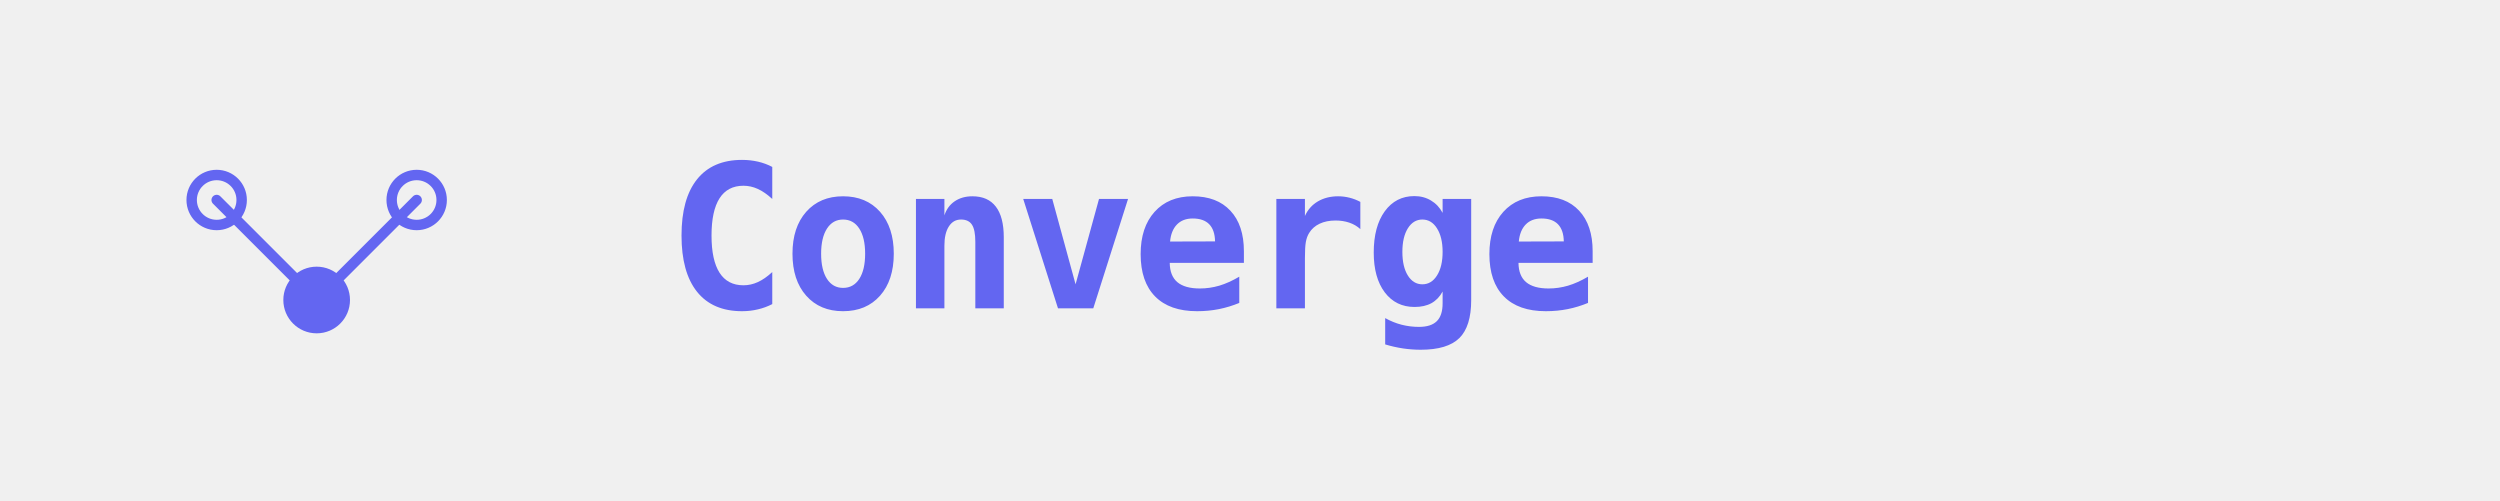
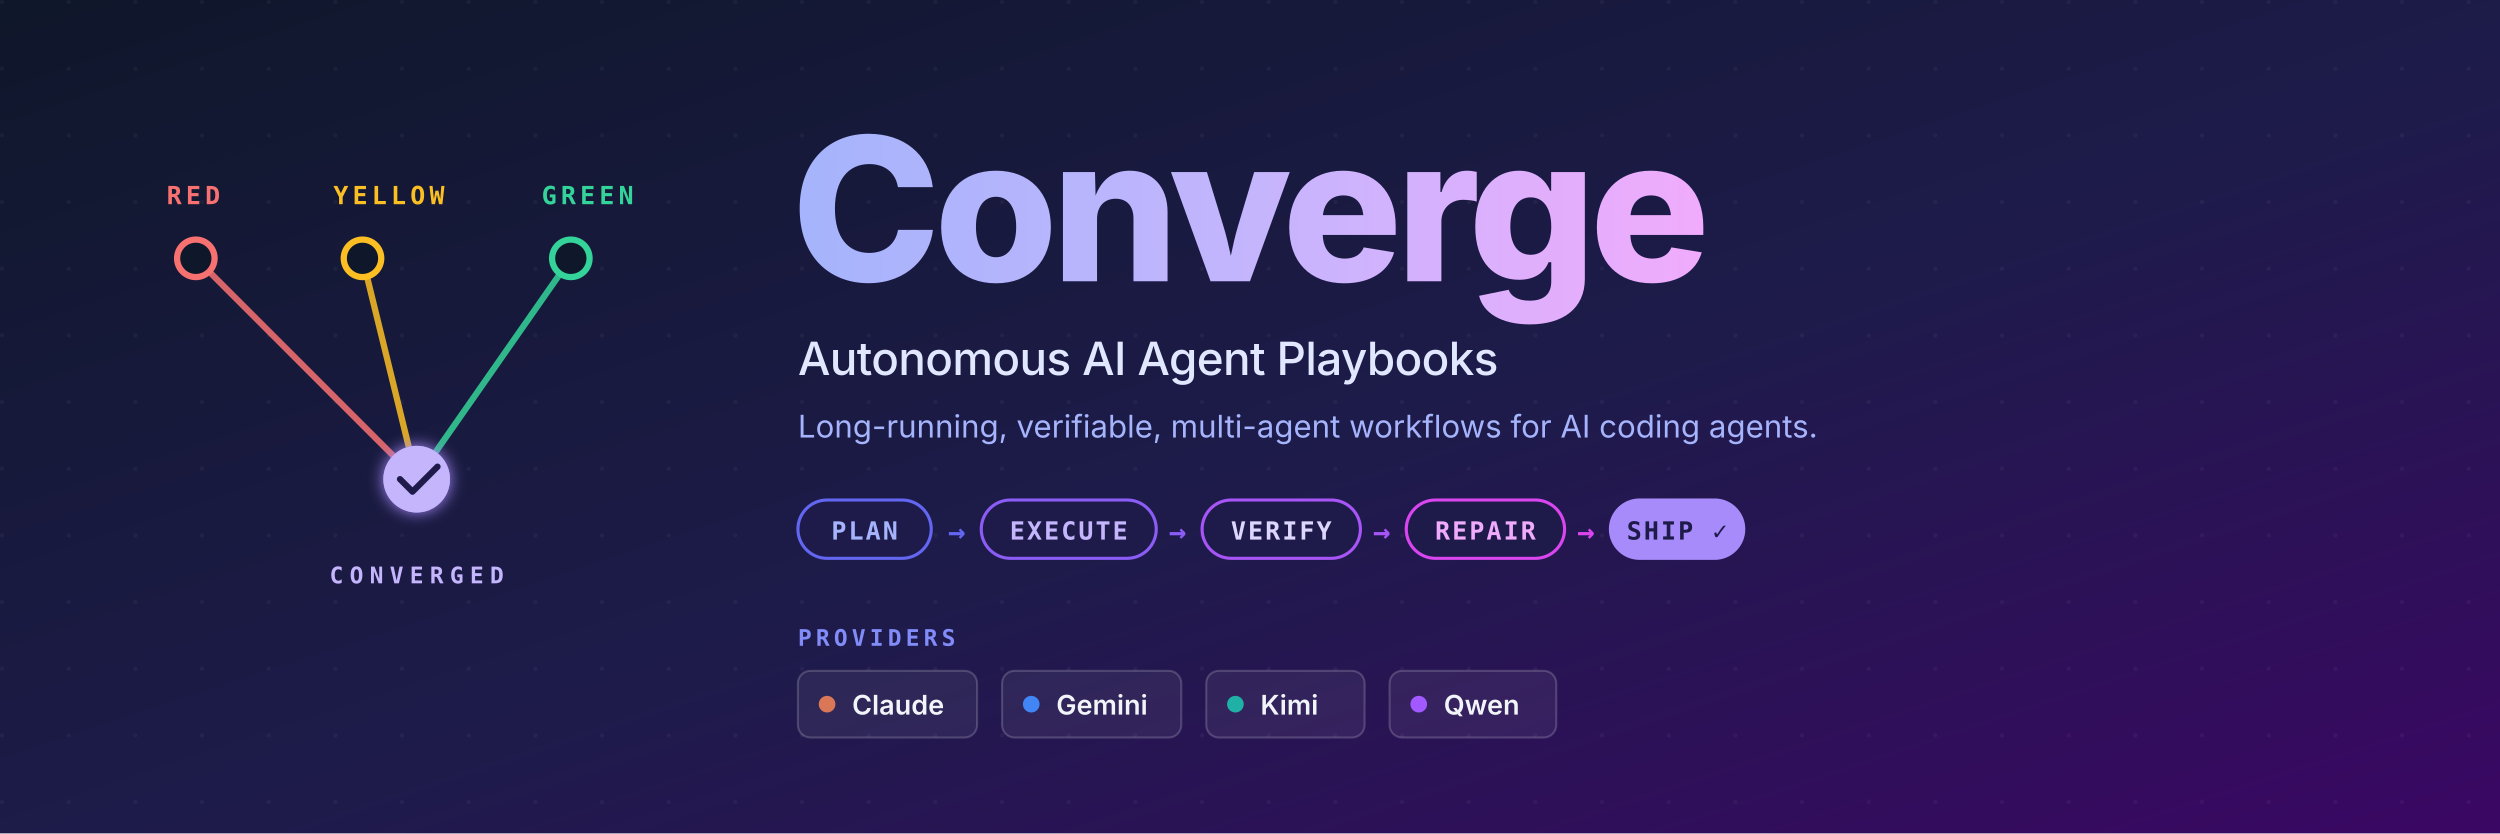
- <svg xmlns="http://www.w3.org/2000/svg" viewBox="0 0 600 120" fill="none">
-   <g transform="translate(40, 36)">
-     <line x1="12" y1="12" x2="36" y2="36" stroke="#6366F1" stroke-width="2.5" stroke-linecap="round" />
-     <line x1="60" y1="12" x2="36" y2="36" stroke="#6366F1" stroke-width="2.5" stroke-linecap="round" />
-     <circle cx="12" cy="12" r="6" fill="none" stroke="#6366F1" stroke-width="2.5" />
-     <circle cx="60" cy="12" r="6" fill="none" stroke="#6366F1" stroke-width="2.5" />
-     <circle cx="36" cy="36" r="8" fill="#6366F1" />
+ <svg xmlns="http://www.w3.org/2000/svg" viewBox="0 0 1200 400" fill="none" role="img" aria-label="Converge — Autonomous AI Agent Playbooks. Plan, Execute, Verify, Repair. Supports Claude, Gemini, Kimi, Qwen.">
+   <defs>
+     <linearGradient id="bg" x1="0" y1="0" x2="1" y2="1">
+       <stop offset="0%" stop-color="#0F172A" />
+       <stop offset="55%" stop-color="#1E1B4B" />
+       <stop offset="100%" stop-color="#3B0764" />
+     </linearGradient>
+     <pattern id="grid" width="32" height="32" patternUnits="userSpaceOnUse">
+       <circle cx="1" cy="1" r="1" fill="#FFFFFF" fill-opacity="0.04" />
+     </pattern>
+     <filter id="glow" x="-50%" y="-50%" width="200%" height="200%">
+       <feGaussianBlur stdDeviation="3.5" result="b" />
+       <feMerge>
+         <feMergeNode in="b" />
+         <feMergeNode in="SourceGraphic" />
+       </feMerge>
+     </filter>
+     <linearGradient id="wordmark" x1="0" y1="0" x2="1" y2="0">
+       <stop offset="0%" stop-color="#A5B4FC" />
+       <stop offset="50%" stop-color="#C4B5FD" />
+       <stop offset="100%" stop-color="#F0ABFC" />
+     </linearGradient>
+   </defs>
+   <rect width="1200" height="400" fill="url(#bg)" />
+   <rect width="1200" height="400" fill="url(#grid)" />
+   <g transform="translate(80, 110)">
+     <text x="0" y="-12" font-family="ui-monospace,'SF Mono','JetBrains Mono',Consolas,monospace" font-size="12" font-weight="700" letter-spacing="2" fill="#F87171">RED</text>
+     <text x="80" y="-12" font-family="ui-monospace,'SF Mono','JetBrains Mono',Consolas,monospace" font-size="12" font-weight="700" letter-spacing="2" fill="#FBBF24">YELLOW</text>
+     <text x="180" y="-12" font-family="ui-monospace,'SF Mono','JetBrains Mono',Consolas,monospace" font-size="12" font-weight="700" letter-spacing="2" fill="#34D399">GREEN</text>
+     <line x1="14" y1="14" x2="120" y2="120" stroke="#F87171" stroke-width="3" stroke-linecap="round" stroke-opacity="0.85" />
+     <line x1="94" y1="14" x2="120" y2="120" stroke="#FBBF24" stroke-width="3" stroke-linecap="round" stroke-opacity="0.85" />
+     <line x1="194" y1="14" x2="120" y2="120" stroke="#34D399" stroke-width="3" stroke-linecap="round" stroke-opacity="0.85" />
+     <circle cx="14" cy="14" r="9" fill="#0F172A" stroke="#F87171" stroke-width="3" />
+     <circle cx="94" cy="14" r="9" fill="#0F172A" stroke="#FBBF24" stroke-width="3" />
+     <circle cx="194" cy="14" r="9" fill="#0F172A" stroke="#34D399" stroke-width="3" />
+     <circle cx="120" cy="120" r="16" fill="#A78BFA" filter="url(#glow)" />
+     <circle cx="120" cy="120" r="16" fill="#C4B5FD" />
+     <path d="M 112 120 L 118 126 L 130 114" stroke="#1E1B4B" stroke-width="3" stroke-linecap="round" stroke-linejoin="round" fill="none" />
+     <text x="120" y="170" text-anchor="middle" font-family="ui-monospace,'SF Mono','JetBrains Mono',Consolas,monospace" font-size="11" font-weight="700" letter-spacing="3" fill="#C4B5FD">CONVERGED</text>
  </g>
-   <text x="160" y="74" font-family="'SF Mono','JetBrains Mono','Consolas','Monaco',monospace" font-size="48" font-weight="700" fill="#6366F1" letter-spacing="-1">Converge</text>
+   <g transform="translate(380, 0)">
+     <text x="0" y="135" font-family="ui-sans-serif,-apple-system,'SF Pro Display','Inter',system-ui,sans-serif" font-size="96" font-weight="800" letter-spacing="-3" fill="url(#wordmark)">Converge</text>
+     <text x="3" y="180" font-family="ui-sans-serif,-apple-system,'SF Pro Display','Inter',system-ui,sans-serif" font-size="22" font-weight="500" letter-spacing="-0.3" fill="#E0E7FF">Autonomous AI Agent Playbooks</text>
+     <text x="3" y="210" font-family="ui-sans-serif,-apple-system,'SF Pro Display','Inter',system-ui,sans-serif" font-size="15" font-weight="400" letter-spacing="0" fill="#A5B4FC">Long-running, verifiable, multi-agent workflows for AI coding agents.</text>
+     <g transform="translate(3, 240)">
+       <rect x="0" y="0" width="64" height="28" rx="14" fill="#1E1B4B" stroke="#6366F1" stroke-width="1.5" />
+       <text x="32" y="19" text-anchor="middle" font-family="ui-monospace,'SF Mono',Consolas,monospace" font-size="12" font-weight="700" letter-spacing="1" fill="#A5B4FC">PLAN</text>
+       <text x="72" y="20" font-family="ui-monospace,Consolas,monospace" font-size="14" font-weight="700" fill="#6366F1">→</text>
+       <rect x="88" y="0" width="84" height="28" rx="14" fill="#1E1B4B" stroke="#8B5CF6" stroke-width="1.5" />
+       <text x="130" y="19" text-anchor="middle" font-family="ui-monospace,'SF Mono',Consolas,monospace" font-size="12" font-weight="700" letter-spacing="1" fill="#C4B5FD">EXECUTE</text>
+       <text x="178" y="20" font-family="ui-monospace,Consolas,monospace" font-size="14" font-weight="700" fill="#8B5CF6">→</text>
+       <rect x="194" y="0" width="76" height="28" rx="14" fill="#1E1B4B" stroke="#A855F7" stroke-width="1.5" />
+       <text x="232" y="19" text-anchor="middle" font-family="ui-monospace,'SF Mono',Consolas,monospace" font-size="12" font-weight="700" letter-spacing="1" fill="#DDD6FE">VERIFY</text>
+       <text x="276" y="20" font-family="ui-monospace,Consolas,monospace" font-size="14" font-weight="700" fill="#A855F7">→</text>
+       <rect x="292" y="0" width="76" height="28" rx="14" fill="#1E1B4B" stroke="#D946EF" stroke-width="1.5" />
+       <text x="330" y="19" text-anchor="middle" font-family="ui-monospace,'SF Mono',Consolas,monospace" font-size="12" font-weight="700" letter-spacing="1" fill="#F0ABFC">REPAIR</text>
+       <text x="374" y="20" font-family="ui-monospace,Consolas,monospace" font-size="14" font-weight="700" fill="#D946EF">→</text>
+       <rect x="390" y="0" width="64" height="28" rx="14" fill="#A78BFA" stroke="#A78BFA" stroke-width="1.5" />
+       <text x="422" y="19" text-anchor="middle" font-family="ui-monospace,'SF Mono',Consolas,monospace" font-size="12" font-weight="800" letter-spacing="1" fill="#1E1B4B">SHIP ✓</text>
+     </g>
+     <g transform="translate(3, 296)">
+       <text x="0" y="14" font-family="ui-monospace,'SF Mono',Consolas,monospace" font-size="11" font-weight="700" letter-spacing="2" fill="#818CF8">PROVIDERS</text>
+       <g transform="translate(0, 26)">
+         <rect x="0" y="0" width="86" height="32" rx="6" fill="#FFFFFF" fill-opacity="0.06" stroke="#FFFFFF" stroke-opacity="0.18" stroke-width="1" />
+         <circle cx="14" cy="16" r="4" fill="#D97757" />
+         <text x="26" y="21" font-family="ui-sans-serif,'Inter',system-ui,sans-serif" font-size="13" font-weight="600" fill="#F1F5F9">Claude</text>
+         <rect x="98" y="0" width="86" height="32" rx="6" fill="#FFFFFF" fill-opacity="0.06" stroke="#FFFFFF" stroke-opacity="0.18" stroke-width="1" />
+         <circle cx="112" cy="16" r="4" fill="#4285F4" />
+         <text x="124" y="21" font-family="ui-sans-serif,'Inter',system-ui,sans-serif" font-size="13" font-weight="600" fill="#F1F5F9">Gemini</text>
+         <rect x="196" y="0" width="76" height="32" rx="6" fill="#FFFFFF" fill-opacity="0.06" stroke="#FFFFFF" stroke-opacity="0.18" stroke-width="1" />
+         <circle cx="210" cy="16" r="4" fill="#1FB1A6" />
+         <text x="222" y="21" font-family="ui-sans-serif,'Inter',system-ui,sans-serif" font-size="13" font-weight="600" fill="#F1F5F9">Kimi</text>
+         <rect x="284" y="0" width="80" height="32" rx="6" fill="#FFFFFF" fill-opacity="0.06" stroke="#FFFFFF" stroke-opacity="0.18" stroke-width="1" />
+         <circle cx="298" cy="16" r="4" fill="#A259FF" />
+         <text x="310" y="21" font-family="ui-sans-serif,'Inter',system-ui,sans-serif" font-size="13" font-weight="600" fill="#F1F5F9">Qwen</text>
+       </g>
+     </g>
+   </g>
+   <line x1="0" y1="399" x2="1200" y2="399" stroke="url(#wordmark)" stroke-width="2" stroke-opacity="0.4" />
</svg>
